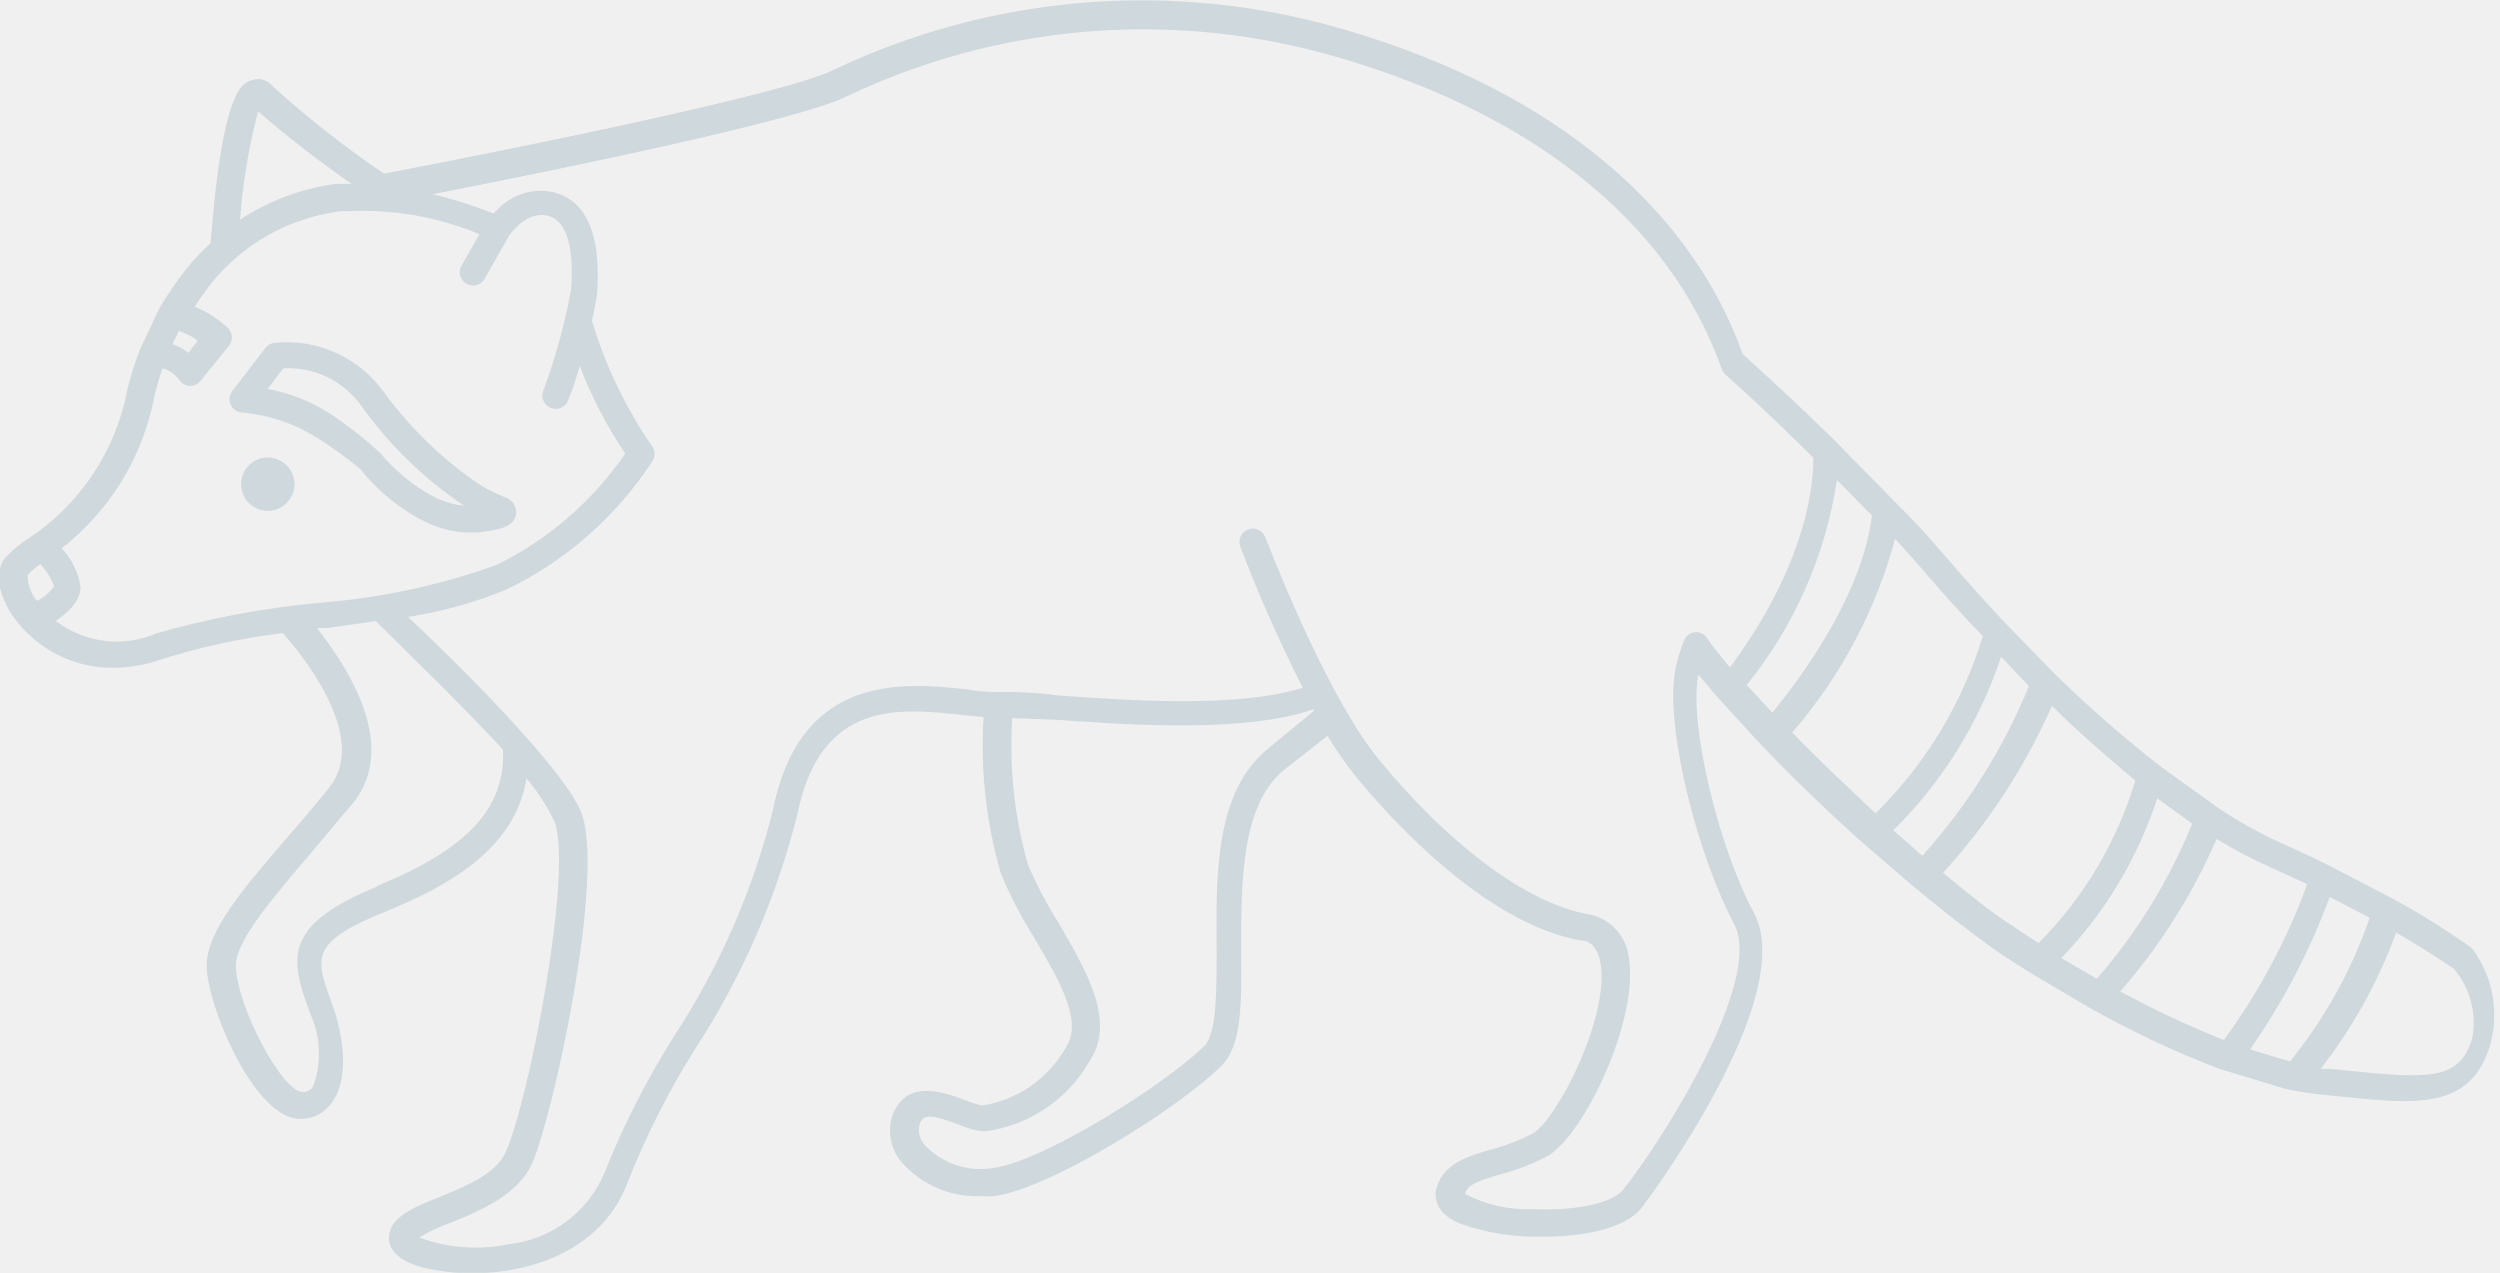
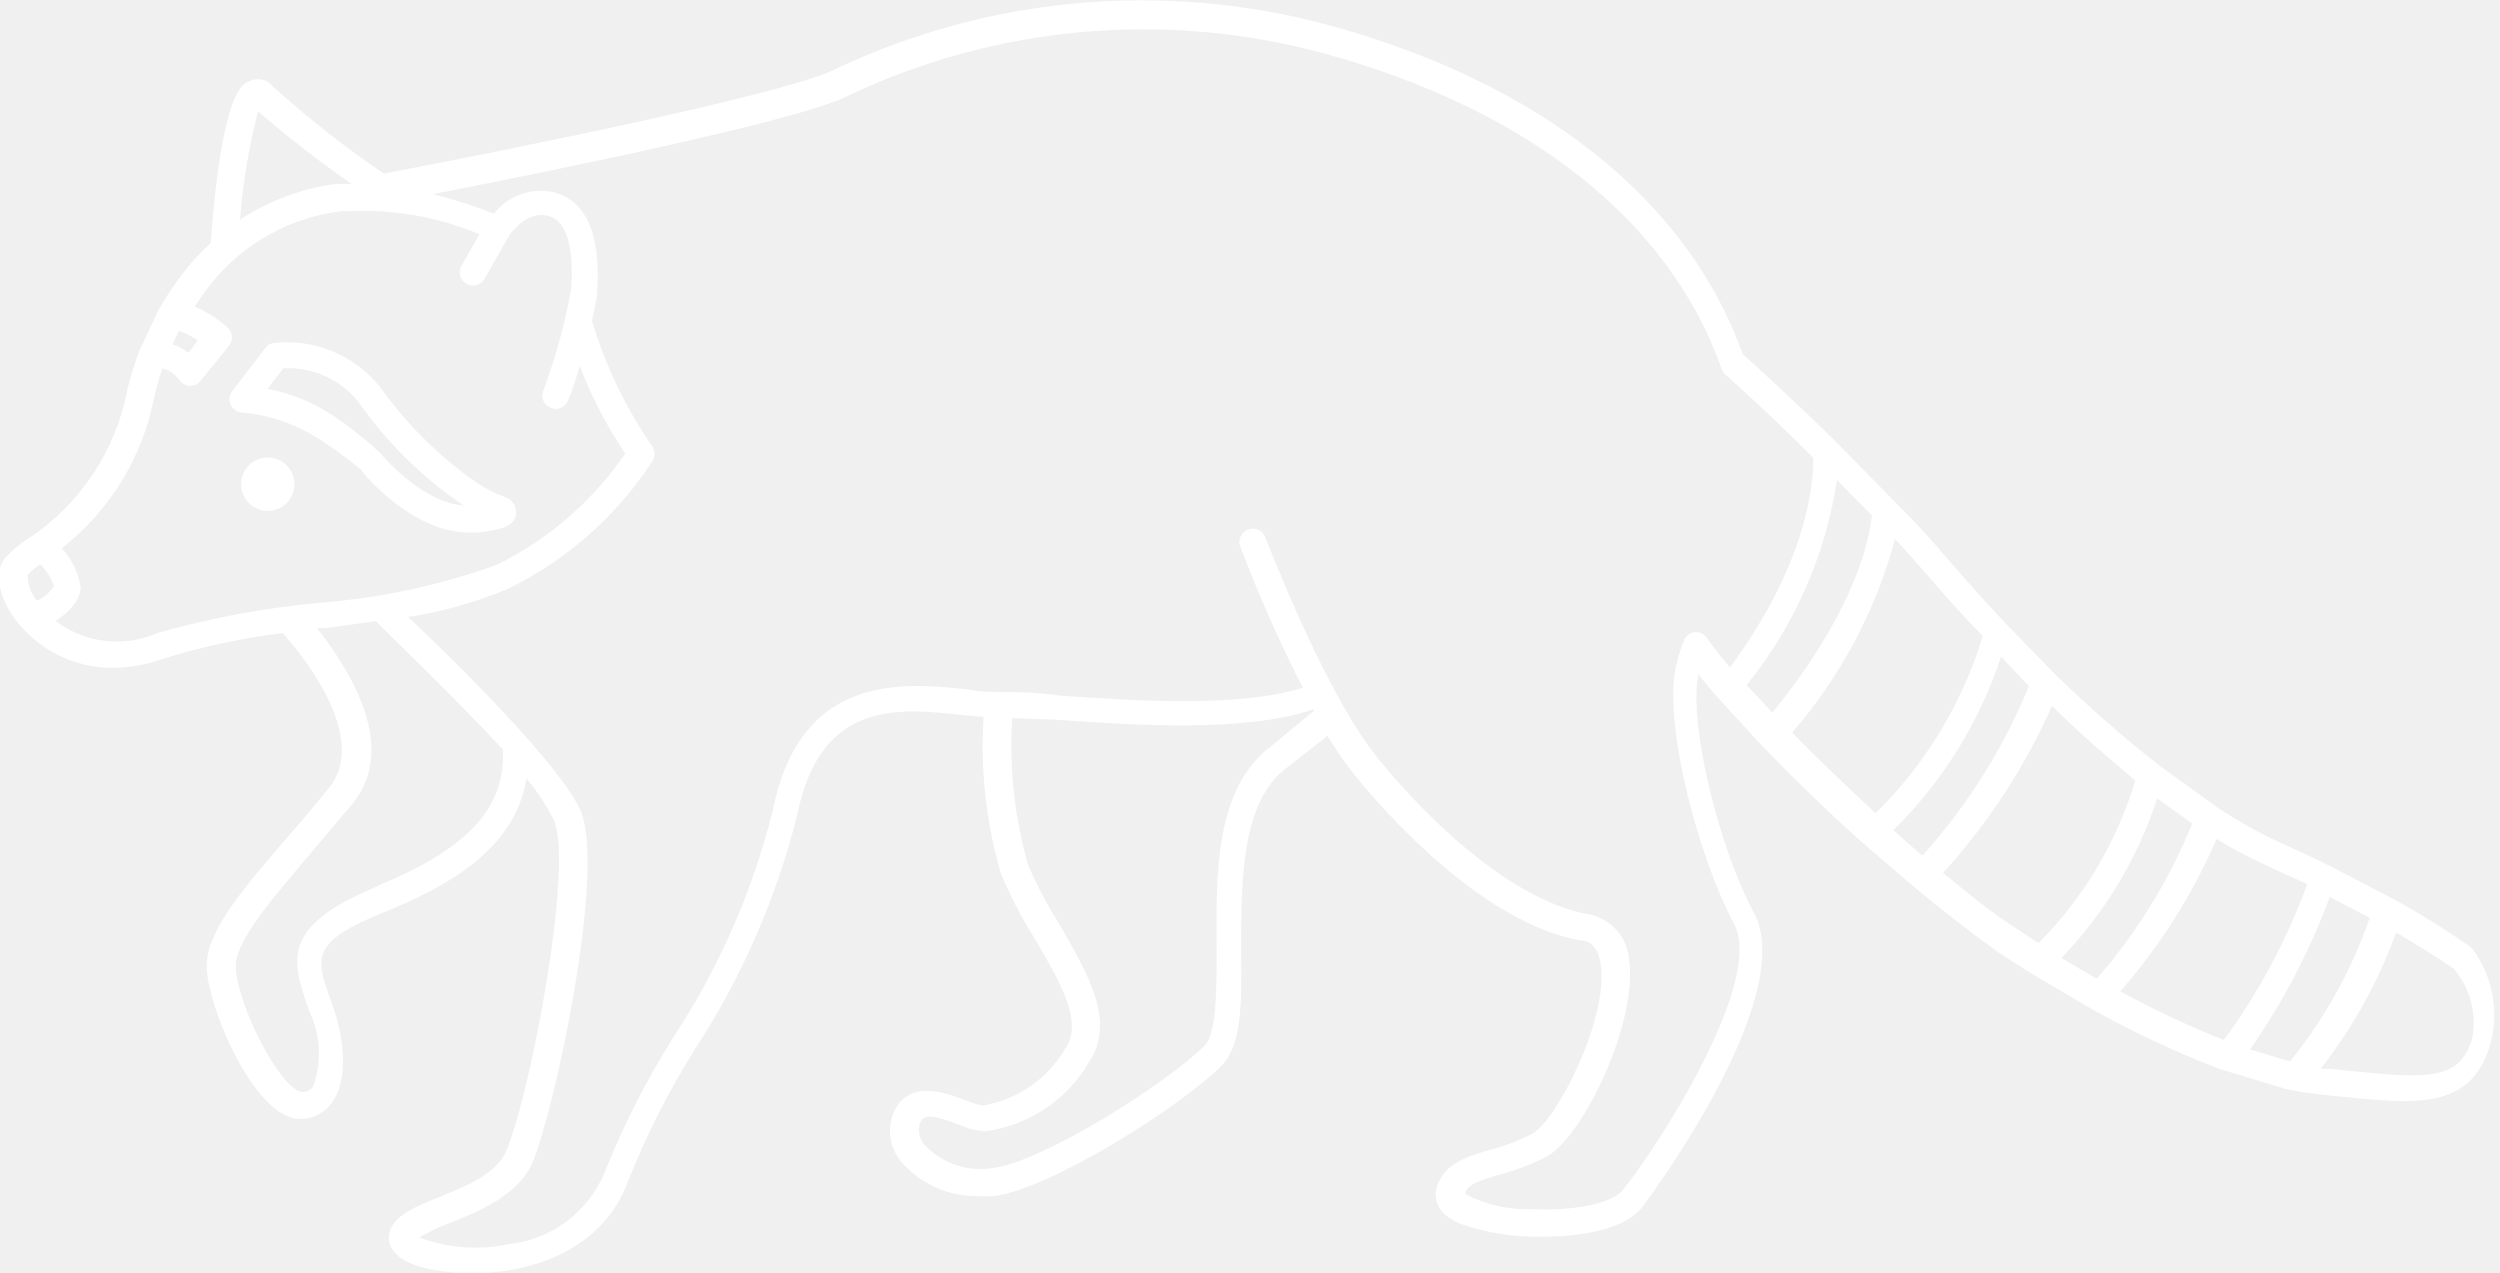
<svg xmlns="http://www.w3.org/2000/svg" height="35" viewBox="0 0 150 76.367" class="editor-view__logo-preview pr-7" data-v-8d8ae3dd="" data-v-b0ffd048="">
-   <svg id="mark" viewBox="0 0 90 45.82" width="150" height="76.367" style="fill: rgb(207, 216, 220);" x="0" y="0" data-v-8d8ae3dd="">
+   <svg id="mark" viewBox="0 0 90 45.82" width="150" height="76.367" style="fill: #fff;" x="0" y="0" data-v-8d8ae3dd="">
    <rect x="0" y="0" width="100%" height="100%" fill="none" />
    <g>
      <path d="M94,61.24l-.08-.07a29.13,29.13,0,0,0-2.73-1.7h0l-2.28-1.19h0c-.6-.3-1.18-.57-1.77-.83h0a16.66,16.66,0,0,1-2.25-1.25l-2.1-1.51A46.35,46.35,0,0,1,79,51.38l-1.79-1.84c-.75-.79-1.46-1.59-2.13-2.37s-1.16-1.32-1.85-2h0L71,42.9h0c-1.57-1.54-2.91-2.74-3.26-3.06-2-5.6-7.36-9.81-15-11.87A25.82,25.82,0,0,0,35,29.61c-1.69.84-11.12,2.77-16.18,3.73a36.62,36.62,0,0,1-4-3.14A.68.68,0,0,0,14,30c-.27.09-1,.34-1.42,5.85a7.58,7.58,0,0,0-.87.92,11.75,11.75,0,0,0-1,1.47v0h0l-.67,1.43h0v0a11.29,11.29,0,0,0-.45,1.42A8.24,8.24,0,0,1,6,46.49a4.11,4.11,0,0,0-.82.69c-.38.48-.26,1.32.32,2.14a4.37,4.37,0,0,0,3.57,1.81,5.34,5.34,0,0,0,1.76-.31,24.22,24.22,0,0,1,4.35-.94c.54.6,3.16,3.69,1.68,5.55-.49.61-1,1.22-1.52,1.81-1.56,1.81-2.9,3.36-2.9,4.61,0,1.42,1.71,5.52,3.36,5.52a1.37,1.37,0,0,0,1.16-.6c.62-.88.41-2.4,0-3.52l-.06-.17c-.54-1.51-.75-2.08,2-3.18,2.2-.9,4.66-2.24,5.05-4.79a7.38,7.38,0,0,1,1,1.53c.71,1.71-.91,10.09-1.75,11.94-.36.79-1.49,1.24-2.4,1.61s-1.8.72-1.8,1.47c0,.55.61,1,1.72,1.16a7.42,7.42,0,0,0,1.27.11c2.11,0,4.72-.82,5.63-3.34A29.16,29.16,0,0,1,30,64.89a27.81,27.81,0,0,0,3.71-8.51c.84-4.1,3.67-3.8,5.94-3.55l.76.07a16.46,16.46,0,0,0,.62,5.63,15.23,15.23,0,0,0,1.22,2.35c.9,1.53,1.76,3,1.11,3.94a4.22,4.22,0,0,1-3,2.07,3.17,3.17,0,0,1-.57-.18c-.74-.28-2.12-.81-2.64.48a1.74,1.74,0,0,0,.3,1.73,3.59,3.59,0,0,0,2.82,1.23,4.12,4.12,0,0,0,.51,0c2-.25,6.66-3.16,8.2-4.7.73-.73.72-2.24.7-4.15,0-2.45,0-5.22,1.54-6.49l1.57-1.23a13.7,13.7,0,0,0,1,1.44c1,1.23,4.54,5.3,8.13,5.93.27,0,.59.18.7.82.32,1.94-1.57,5.64-2.45,6.13a7.17,7.17,0,0,1-1.49.57c-.89.26-1.81.53-2,1.54,0,.33.07.79.88,1.13a8.33,8.33,0,0,0,3,.47c1.47,0,3-.3,3.57-1.08.06-.07,5.68-7.54,4-10.6-1.28-2.39-2.32-6.76-2-8.5v-.07l.63.75h0l1.57,1.72h0c1.13,1.18,2.36,2.38,3.67,3.55h0l1.8,1.55h0c1.1.92,2.13,1.72,3.07,2.39,0,0,.47.32,1.22.79h0l2.1,1.24h0a35,35,0,0,0,4.71,2.22h0l2.38.72h0a11.14,11.14,0,0,0,1.25.2l.58.06c.91.09,1.72.18,2.42.18,1.56,0,2.62-.41,3.11-2A4,4,0,0,0,94,61.24ZM87.44,65.3,86,64.87a24.16,24.16,0,0,0,2.87-5.49l1.44.75A17,17,0,0,1,87.44,65.3Zm-7-3-1.23-.72a15,15,0,0,0,3.45-5.75l1.26.91A20,20,0,0,1,80.49,62.32Zm-6.28-4.44-1-.88a15.72,15.72,0,0,0,3.88-6.25l1,1.06A21,21,0,0,1,74.21,57.89ZM14.29,31.1a39.22,39.22,0,0,0,3.37,2.61l-.28,0-.29,0A8.24,8.24,0,0,0,13.64,35,22,22,0,0,1,14.29,31.1ZM11.44,39a2.67,2.67,0,0,1,.68.35l-.34.44a1.93,1.93,0,0,0-.57-.31ZM6,47.78a2.63,2.63,0,0,1,.45-.38,2.42,2.42,0,0,1,.5.79,1.59,1.59,0,0,1-.62.53A1.38,1.38,0,0,1,6,47.78Zm4.59,2.13A3.62,3.62,0,0,1,7,49.44c.32-.2.9-.65.9-1.22a2.58,2.58,0,0,0-.68-1.39,9.1,9.1,0,0,0,3.34-5.48,10.13,10.13,0,0,1,.29-1,1.09,1.09,0,0,1,.62.44.48.48,0,0,0,.38.19h0a.48.48,0,0,0,.38-.19l1-1.24a.48.48,0,0,0,0-.63,4,4,0,0,0-1.22-.79c.18-.28.38-.56.58-.82a7.12,7.12,0,0,1,4.71-2.62l.29,0a10.93,10.93,0,0,1,4.67.83l-.67,1.18a.48.48,0,0,0,.83.47l.92-1.62c.64-.81,1.14-.73,1.3-.71.92.15,1,1.56.92,2.67a21.5,21.5,0,0,1-1,3.64.48.48,0,0,0,.89.36c.16-.39.3-.82.42-1.25a15.57,15.57,0,0,0,1.64,3.16,12.07,12.07,0,0,1-4.62,4,24.23,24.23,0,0,1-6.27,1.36A32.14,32.14,0,0,0,10.56,49.91Zm8,9.09c-3.38,1.38-3.15,2.57-2.49,4.39l.06.17a3.46,3.46,0,0,1,.11,2.65.42.42,0,0,1-.38.19c-.74,0-2.4-3.15-2.4-4.56,0-.89,1.36-2.46,2.67-4,.51-.6,1-1.21,1.55-1.84,1.69-2.11-.28-5-1.3-6.3l.35,0,1.77-.25c1,1,3,2.92,4.58,4.63a.45.45,0,0,0,0,.06C23.17,56.2,21.83,57.66,18.54,59ZM50.7,54c-2,1.56-1.92,4.72-1.9,7.25,0,1.48,0,3-.42,3.47-1.39,1.39-5.85,4.2-7.64,4.42a2.75,2.75,0,0,1-2.45-.83.8.8,0,0,1-.17-.79c.13-.32.44-.31,1.41.06a2.79,2.79,0,0,0,.91.24,5.08,5.08,0,0,0,3.76-2.49c1-1.47-.07-3.24-1.08-5A14.54,14.54,0,0,1,42,58.2a15.71,15.71,0,0,1-.56-5.26L43,53c2.74.19,6.8.48,9.3-.38l0,.06ZM66,49.85a.48.48,0,0,0-.38.31,6.09,6.09,0,0,0-.32,1.09c-.36,2.16.87,6.75,2.13,9.11,1.07,2-2.58,7.79-4,9.56-.37.48-1.71.77-3.25.7a4.83,4.83,0,0,1-2.44-.55c.08-.32.44-.46,1.26-.7a8,8,0,0,0,1.69-.65C62,68,64,63.84,63.64,61.58A1.79,1.79,0,0,0,62.17,60c-2.2-.39-5-2.48-7.55-5.59-2-2.47-4.06-8-4.08-8a.48.48,0,0,0-.9.33,52.07,52.07,0,0,0,2.26,5.11c-2.32.73-6.17.46-8.77.28C42.23,52,41.47,52,41,52c-.32,0-.73,0-1.17-.09-2.23-.24-6-.64-7,4.32a26.65,26.65,0,0,1-3.6,8.22,29.87,29.87,0,0,0-2.46,4.84,4.22,4.22,0,0,1-3.46,2.59,5.8,5.8,0,0,1-3.22-.24,5.93,5.93,0,0,1,1.13-.53c1.07-.43,2.4-1,2.92-2.1.76-1.67,2.69-10.5,1.77-12.71-.68-1.63-4.66-5.54-6.22-7a15.34,15.34,0,0,0,3.57-1,13,13,0,0,0,5.22-4.6.48.48,0,0,0,0-.54,16.1,16.1,0,0,1-2.17-4.52v0c.09-.4.15-.73.18-.92.22-2.82-.81-3.59-1.71-3.74a2.16,2.16,0,0,0-2,.8,17.12,17.12,0,0,0-2.2-.7c4-.78,13.1-2.62,14.9-3.52a24.82,24.82,0,0,1,17.1-1.57c7.38,2,12.5,6,14.4,11.38a.48.48,0,0,0,.13.2s1.43,1.26,3.17,3c0,1.43-.48,4.12-3,7.55-.27-.32-.53-.64-.79-1A.48.48,0,0,0,66,49.85Zm2.81,2.9-.93-1a15.4,15.4,0,0,0,3.25-7.38l1.26,1.28C72.05,48.41,70,51.29,68.8,52.75Zm4.42-6.25c.42.45.8.88,1.15,1.29.62.72,1.28,1.46,2,2.2a15.11,15.11,0,0,1-3.86,6.38c-1.06-1-2.07-1.94-3-2.91A17.66,17.66,0,0,0,73.22,46.5Zm1.73,12a22.19,22.19,0,0,0,3.91-6c1,1,2.06,1.89,3,2.69a14,14,0,0,1-3.48,5.85c-.54-.34-.85-.56-.85-.56C76.76,60,75.88,59.28,74.95,58.51Zm9.85-1.2a16.53,16.53,0,0,0,1.9,1l1.35.62a22.68,22.68,0,0,1-3,5.61,33.72,33.72,0,0,1-3.73-1.75A21,21,0,0,0,84.79,57.31ZM94,64.47c-.45,1.5-1.51,1.47-4.51,1.16l-.58-.06-.37,0a17.77,17.77,0,0,0,2.72-4.91c1.18.69,1.9,1.18,2.08,1.31A3,3,0,0,1,94,64.47Z" transform="translate(-5 -27.09)" />
      <path d="M21.87,46.26l.34,0c.79-.1,1.31-.2,1.37-.67a.58.58,0,0,0-.42-.61,4.85,4.85,0,0,1-1.12-.6,14,14,0,0,1-3.21-3.16,4.31,4.31,0,0,0-3.94-1.79.48.48,0,0,0-.33.18l-1.2,1.56a.48.48,0,0,0,.35.77,6.08,6.08,0,0,1,2.64.87A14.45,14.45,0,0,1,18,44C18.17,44.28,19.93,46.26,21.87,46.26Zm-7.24-5.17.57-.74A3.23,3.23,0,0,1,18,41.69a14.43,14.43,0,0,0,3.45,3.43l.25.17c-1.52-.1-3-1.86-3-1.88l0,0A14.25,14.25,0,0,0,16.91,42,6.3,6.3,0,0,0,14.63,41.09Z" transform="translate(-5 -27.09)" />
      <circle cx="9.64" cy="17.43" r="0.96" />
    </g>
  </svg>
</svg>
